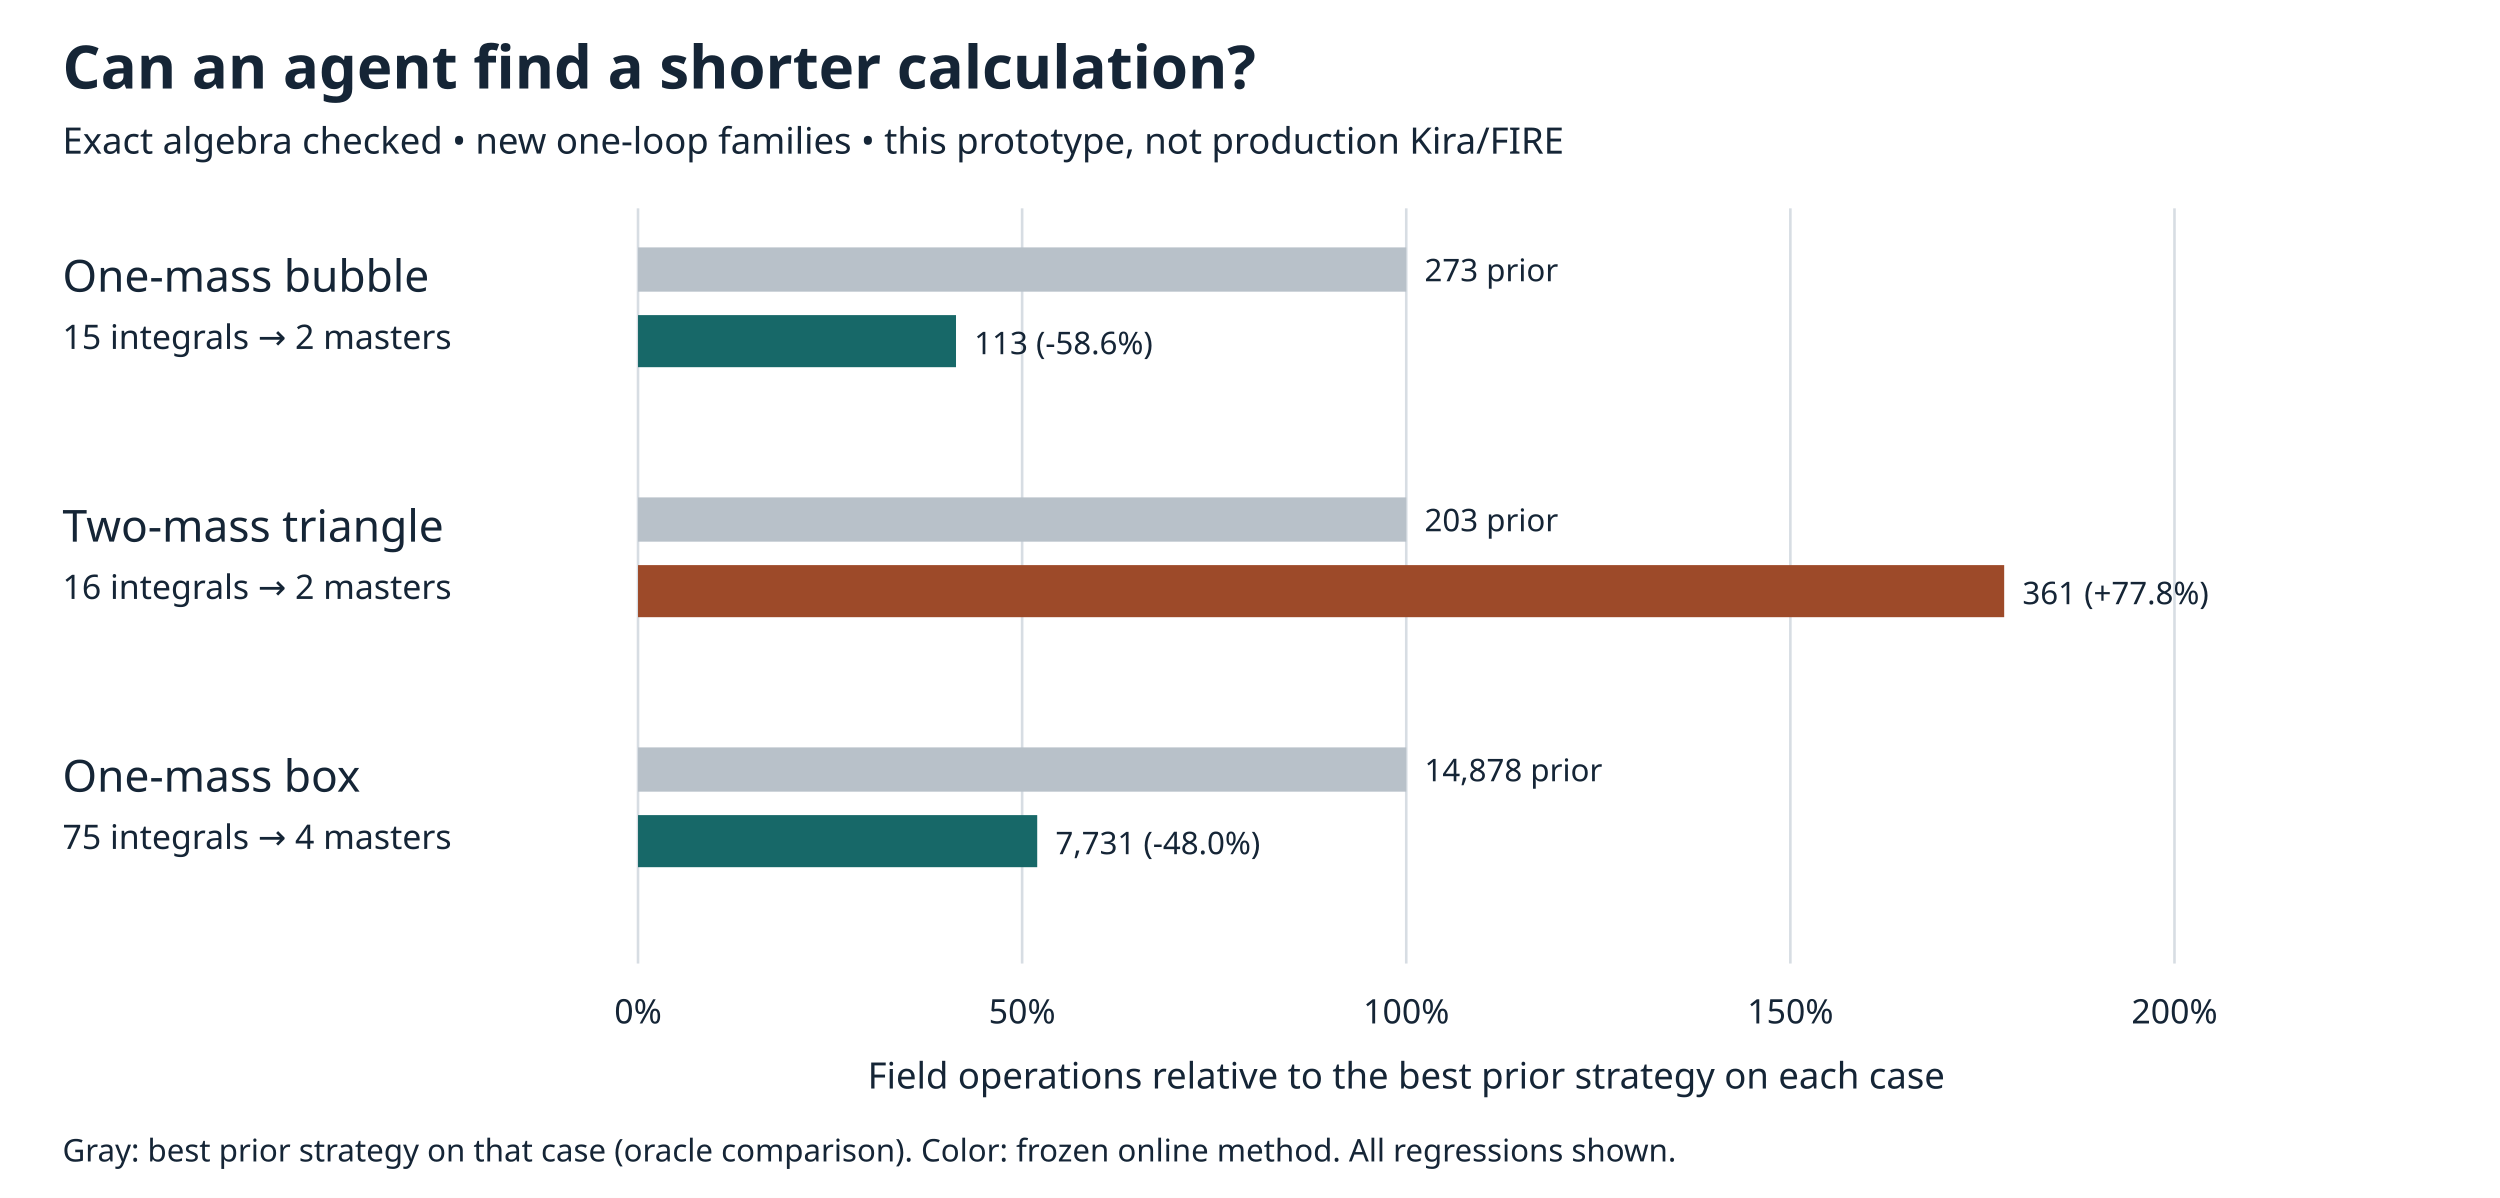
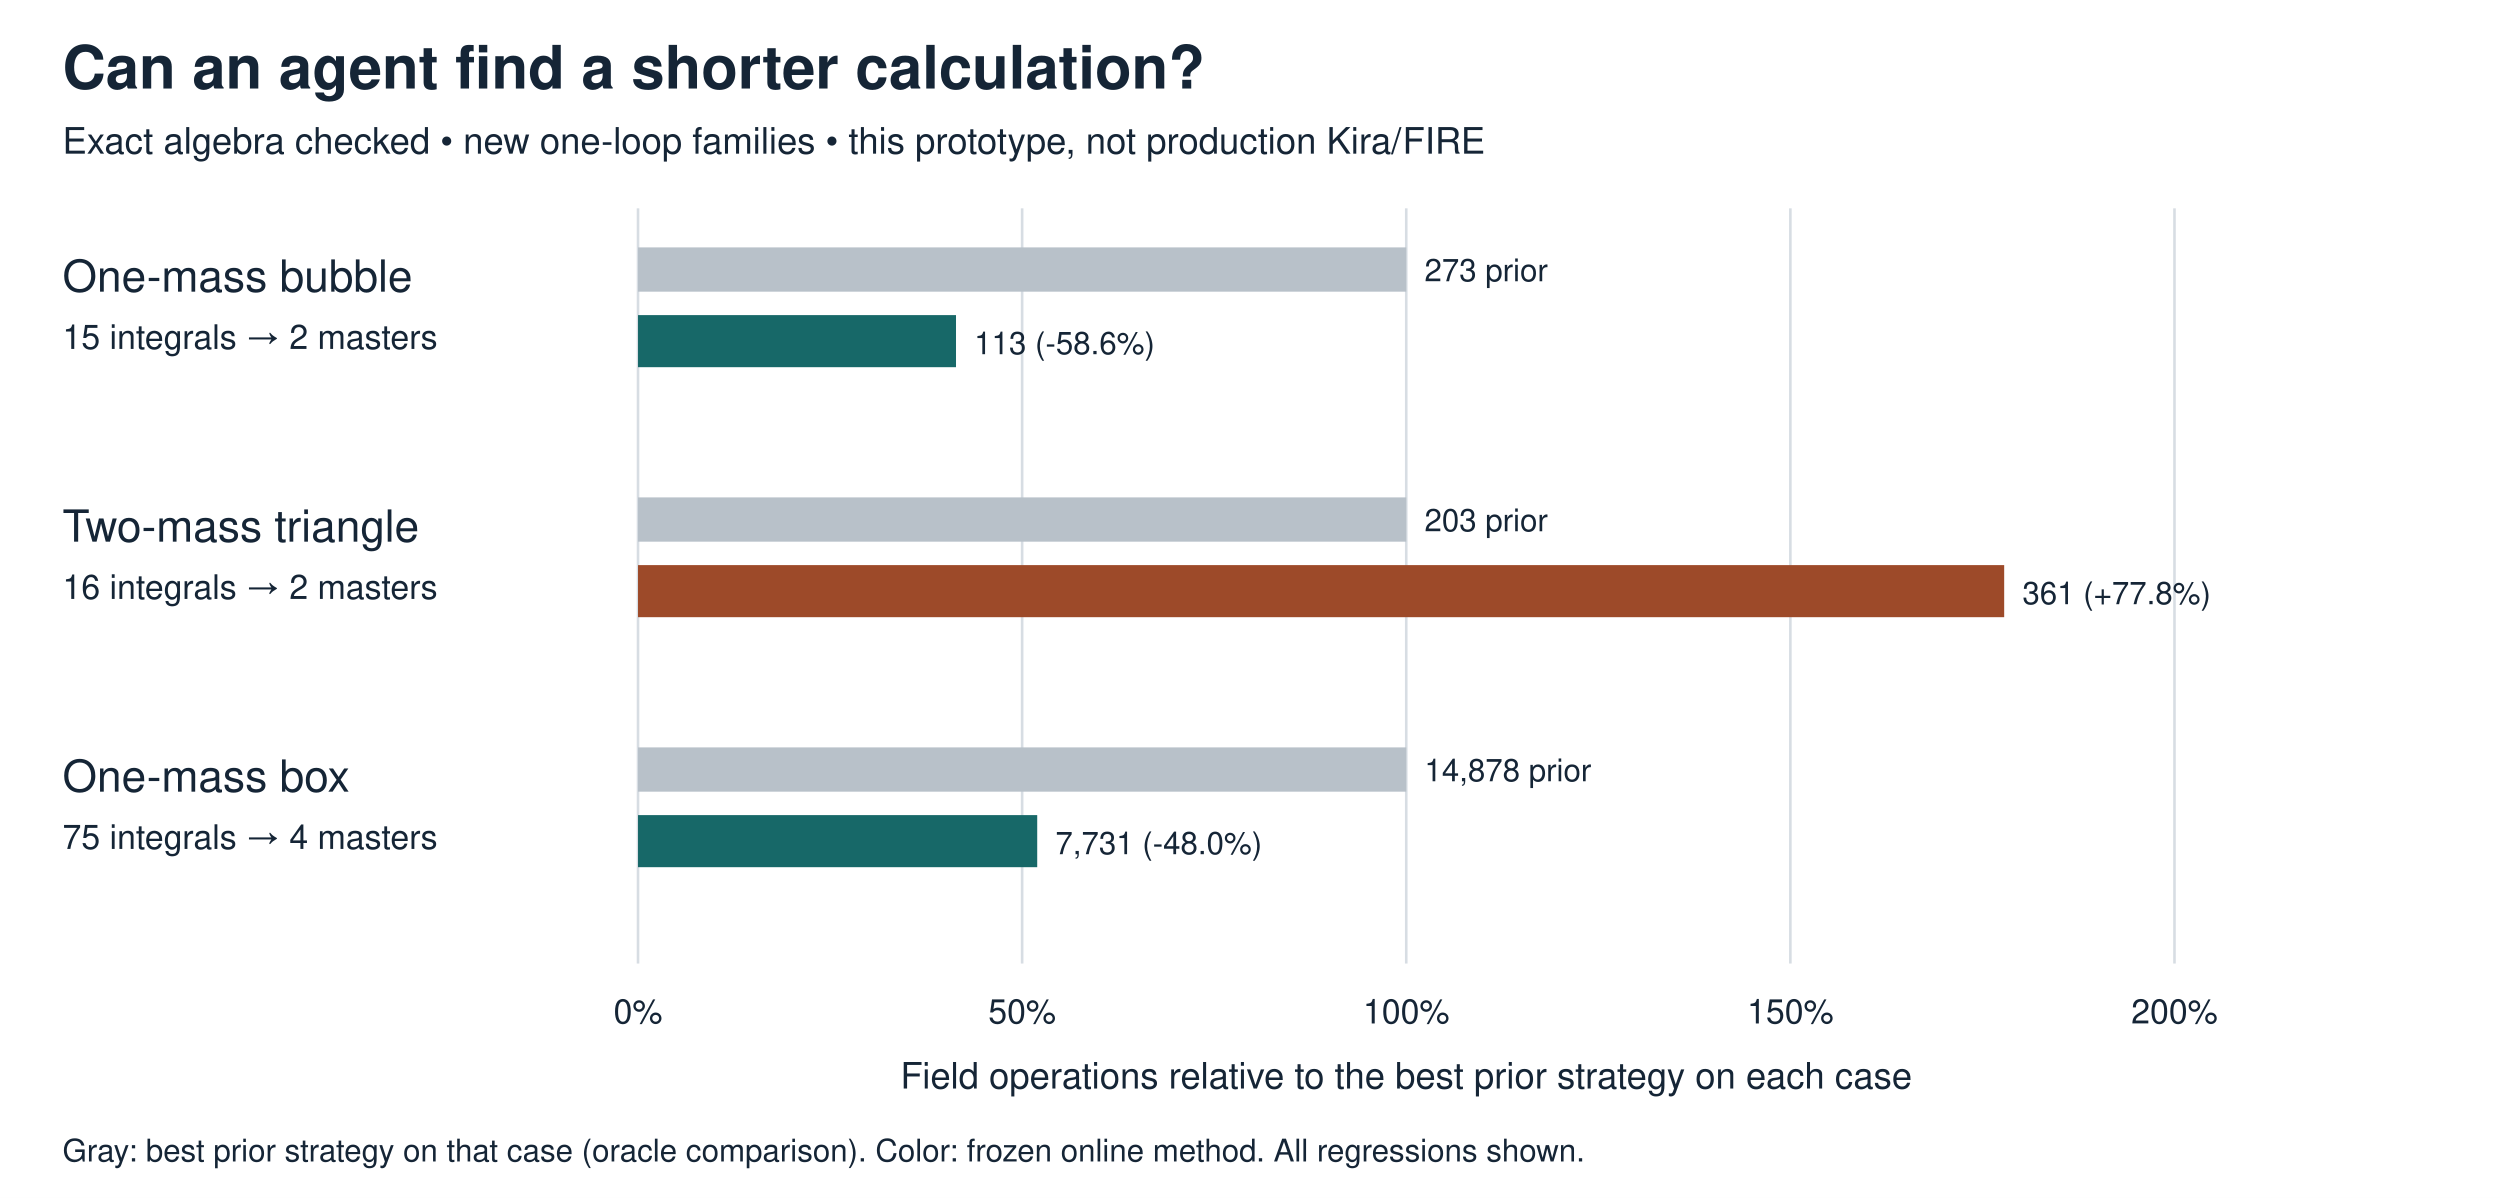
<svg xmlns="http://www.w3.org/2000/svg" width="960" height="460" viewBox="0 0 960 460" role="img" aria-labelledby="title desc">
  <rect width="960" height="460" fill="#fff" />
-   <g font-family="system-ui,sans-serif" fill="#152536">
+   <g font-family="Helvetica" fill="#152536">
    <text x="24" y="34" font-size="23" font-weight="600">Can an agent find a shorter calculation?</text>
    <text x="24" y="59" font-size="14">Exact algebra checked • new one-loop families • this prototype, not production Kira/FIRE</text>
    <line x1="245.0" y1="80" x2="245.0" y2="370" stroke="#d7dde3" />
    <text x="245.0" y="393" text-anchor="middle" font-size="13">0%</text>
    <line x1="392.5" y1="80" x2="392.5" y2="370" stroke="#d7dde3" />
    <text x="392.5" y="393" text-anchor="middle" font-size="13">50%</text>
    <line x1="540.0" y1="80" x2="540.0" y2="370" stroke="#d7dde3" />
    <text x="540.0" y="393" text-anchor="middle" font-size="13">100%</text>
    <line x1="687.5" y1="80" x2="687.5" y2="370" stroke="#d7dde3" />
    <text x="687.5" y="393" text-anchor="middle" font-size="13">150%</text>
    <line x1="835.0" y1="80" x2="835.0" y2="370" stroke="#d7dde3" />
    <text x="835.0" y="393" text-anchor="middle" font-size="13">200%</text>
    <text x="24" y="112" font-size="17">One-mass bubble</text>
    <text x="24" y="134" font-size="13">15 integrals → 2 masters</text>
    <rect x="245" y="95" width="295.0" height="17" fill="#b8c1c9" />
    <text x="547.0" y="108" font-size="12">273 prior</text>
    <rect x="245" y="121" width="122.106" height="20" fill="#176868" />
    <text x="374.106" y="136" font-size="12">113 (-58.6%)</text>
    <text x="24" y="208" font-size="17">Two-mass triangle</text>
    <text x="24" y="230" font-size="13">16 integrals → 2 masters</text>
    <rect x="245" y="191" width="295.0" height="17" fill="#b8c1c9" />
    <text x="547.0" y="204" font-size="12">203 prior</text>
    <rect x="245" y="217" width="524.606" height="20" fill="#9d4a29" />
    <text x="776.606" y="232" font-size="12">361 (+77.8%)</text>
    <text x="24" y="304" font-size="17">One-mass box</text>
    <text x="24" y="326" font-size="13">75 integrals → 4 masters</text>
    <rect x="245" y="287" width="295.0" height="17" fill="#b8c1c9" />
    <text x="547.0" y="300" font-size="12">14,878 prior</text>
    <rect x="245" y="313" width="153.29" height="20" fill="#176868" />
    <text x="405.29" y="328" font-size="12">7,731 (-48.0%)</text>
    <text x="540" y="418" text-anchor="middle" font-size="14">Field operations relative to the best prior strategy on each case</text>
    <text x="24" y="446" font-size="12">Gray: best prior strategy on that case (oracle comparison). Color: frozen online method. All regressions shown.</text>
  </g>
</svg>
